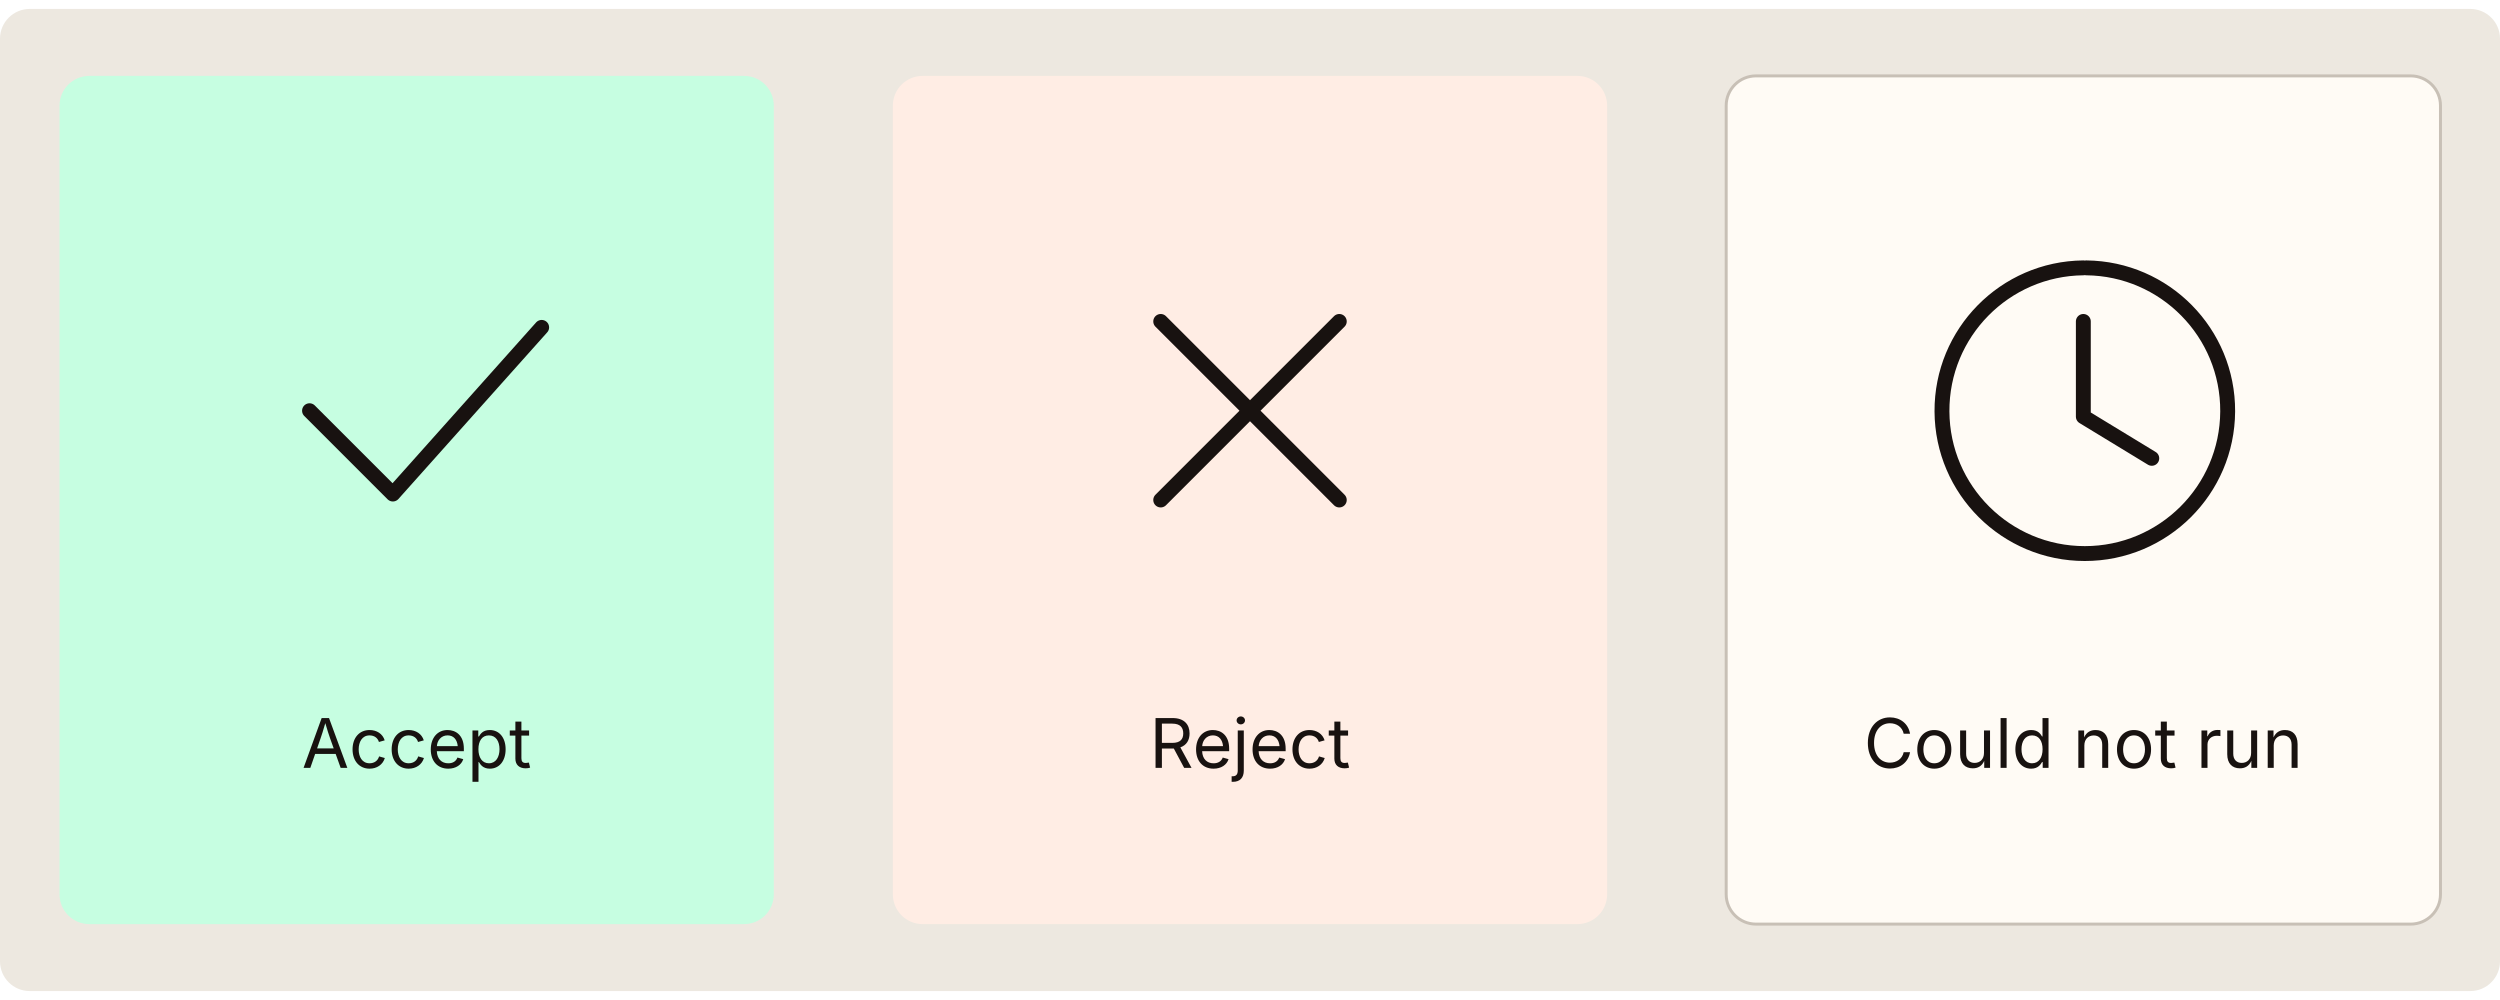
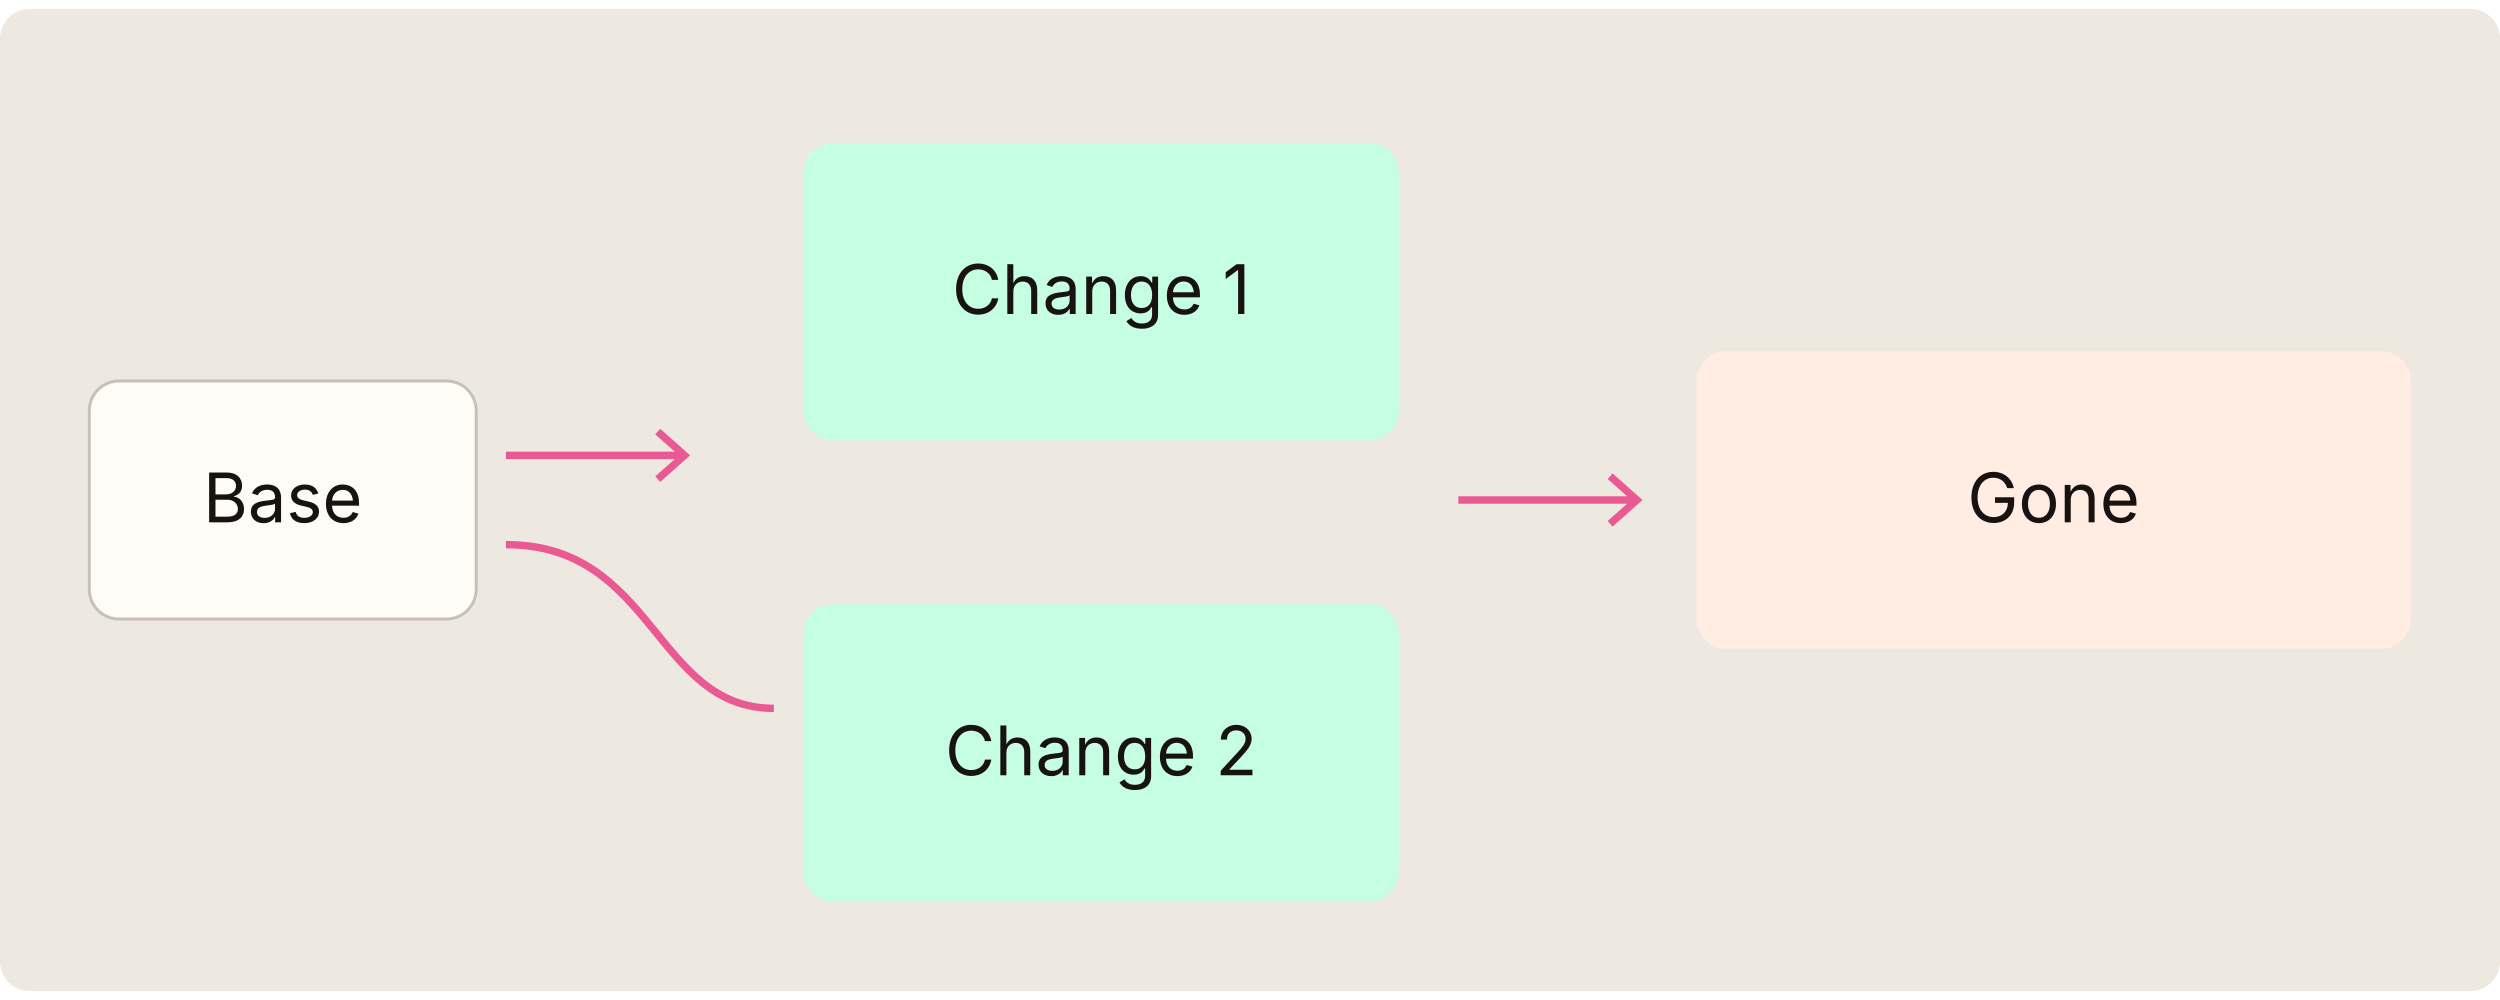
- <svg xmlns="http://www.w3.org/2000/svg" data-slide-visual="" viewBox="0 0 1000 400" role="img" aria-label="Accept, reject or could not run" class="pic" preserveAspectRatio="xMidYMid meet" style="fill: rgb(0, 0, 0); fill-opacity: 1; stroke: none; stroke-width: 1px; stroke-opacity: 1; stroke-linecap: butt; stroke-linejoin: miter; stroke-dasharray: none; font-family: Inter, Arial, sans-serif; font-size: 36px; font-weight: 400; font-style: normal; letter-spacing: normal; text-anchor: start; dominant-baseline: auto;">
+ <svg xmlns="http://www.w3.org/2000/svg" data-slide-visual="" viewBox="0 0 1000 400" role="img" aria-label="Change two erases change one" class="pic" preserveAspectRatio="xMidYMid meet" style="fill: rgb(0, 0, 0); fill-opacity: 1; stroke: none; stroke-width: 1px; stroke-opacity: 1; stroke-linecap: butt; stroke-linejoin: miter; stroke-dasharray: none; font-family: Inter, Arial, sans-serif; font-size: 36px; font-weight: 400; font-style: normal; letter-spacing: normal; text-anchor: start; dominant-baseline: auto;">
  <g transform="translate(0 3.571429) scale(0.5952381)">
    <rect x="0" y="0" width="1680" height="660" rx="20" style="fill: rgb(237, 232, 224); fill-opacity: 1; stroke: none; stroke-width: 1px; stroke-opacity: 1; stroke-linecap: butt; stroke-linejoin: miter; stroke-dasharray: none; font-family: Inter, Arial, sans-serif; font-size: 36px; font-weight: 400; font-style: normal; letter-spacing: normal; text-anchor: start; dominant-baseline: auto;" />
-     <rect x="40" y="45" width="480" height="570" rx="20" style="fill: rgb(198, 254, 225); fill-opacity: 1; stroke: none; stroke-width: 1px; stroke-opacity: 1; stroke-linecap: butt; stroke-linejoin: miter; stroke-dasharray: none; font-family: Inter, Arial, sans-serif; font-size: 36px; font-weight: 400; font-style: normal; letter-spacing: normal; text-anchor: start; dominant-baseline: auto;" />
-     <g transform="translate(280 270) scale(2)" style="fill: rgb(0, 0, 0); fill-opacity: 1; stroke: none; stroke-width: 1px; stroke-opacity: 1; stroke-linecap: butt; stroke-linejoin: miter; stroke-dasharray: none; font-family: Inter, Arial, sans-serif; font-size: 36px; font-weight: 400; font-style: normal; letter-spacing: normal; text-anchor: start; dominant-baseline: auto;">
-       <path d="M-36 0-8 28 42-28" style="fill: none; fill-opacity: 1; stroke: rgb(24, 18, 16); stroke-width: 5px; stroke-opacity: 1; stroke-linecap: round; stroke-linejoin: round; stroke-dasharray: none; font-family: Inter, Arial, sans-serif; font-size: 36px; font-weight: 400; font-style: normal; letter-spacing: normal; text-anchor: start; dominant-baseline: auto;" />
-     </g>
-     <text x="280" y="510" text-anchor="middle" font-size="46" style="fill: rgb(24, 18, 16); fill-opacity: 1; stroke: none; stroke-width: 1px; stroke-opacity: 1; stroke-linecap: butt; stroke-linejoin: miter; stroke-dasharray: none; font-family: Inter, Arial, sans-serif; font-size: 46px; font-weight: 400; font-style: normal; letter-spacing: normal; text-anchor: middle; dominant-baseline: auto;">Accept</text>
-     <rect x="600" y="45" width="480" height="570" rx="20" style="fill: rgb(255, 237, 228); fill-opacity: 1; stroke: none; stroke-width: 1px; stroke-opacity: 1; stroke-linecap: butt; stroke-linejoin: miter; stroke-dasharray: none; font-family: Inter, Arial, sans-serif; font-size: 36px; font-weight: 400; font-style: normal; letter-spacing: normal; text-anchor: start; dominant-baseline: auto;" />
+     <rect x="60" y="250" width="260" height="160" rx="20" style="fill: rgb(255, 251, 245); fill-opacity: 1; stroke: rgb(200, 192, 182); stroke-width: 2px; stroke-opacity: 1; stroke-linecap: butt; stroke-linejoin: miter; stroke-dasharray: none; font-family: Inter, Arial, sans-serif; font-size: 36px; font-weight: 400; font-style: normal; letter-spacing: normal; text-anchor: start; dominant-baseline: auto;" />
+     <text x="190" y="345" text-anchor="middle" font-size="46" style="fill: rgb(24, 18, 16); fill-opacity: 1; stroke: none; stroke-width: 1px; stroke-opacity: 1; stroke-linecap: butt; stroke-linejoin: miter; stroke-dasharray: none; font-family: Inter, Arial, sans-serif; font-size: 46px; font-weight: 400; font-style: normal; letter-spacing: normal; text-anchor: middle; dominant-baseline: auto;">Base</text>
    <g class="step" data-s="1">
-       <g transform="translate(840 270) scale(2)" style="fill: rgb(0, 0, 0); fill-opacity: 1; stroke: none; stroke-width: 1px; stroke-opacity: 1; stroke-linecap: butt; stroke-linejoin: miter; stroke-dasharray: none; font-family: Inter, Arial, sans-serif; font-size: 36px; font-weight: 400; font-style: normal; letter-spacing: normal; text-anchor: start; dominant-baseline: auto;">
-         <path d="M-30-30 30 30 M30-30-30 30" style="fill: none; fill-opacity: 1; stroke: rgb(24, 18, 16); stroke-width: 5px; stroke-opacity: 1; stroke-linecap: round; stroke-linejoin: round; stroke-dasharray: none; font-family: Inter, Arial, sans-serif; font-size: 36px; font-weight: 400; font-style: normal; letter-spacing: normal; text-anchor: start; dominant-baseline: auto;" />
-       </g>
-     </g>
-     <g class="step" data-s="1">
-       <text x="840" y="510" text-anchor="middle" font-size="46" style="fill: rgb(24, 18, 16); fill-opacity: 1; stroke: none; stroke-width: 1px; stroke-opacity: 1; stroke-linecap: butt; stroke-linejoin: miter; stroke-dasharray: none; font-family: Inter, Arial, sans-serif; font-size: 46px; font-weight: 400; font-style: normal; letter-spacing: normal; text-anchor: middle; dominant-baseline: auto;">Reject</text>
-     </g>
-     <rect x="1160" y="45" width="480" height="570" rx="20" style="fill: rgb(255, 251, 245); fill-opacity: 1; stroke: rgb(200, 192, 182); stroke-width: 2px; stroke-opacity: 1; stroke-linecap: butt; stroke-linejoin: miter; stroke-dasharray: none; font-family: Inter, Arial, sans-serif; font-size: 36px; font-weight: 400; font-style: normal; letter-spacing: normal; text-anchor: start; dominant-baseline: auto;" />
-     <g class="step" data-s="2">
-       <g transform="translate(1400 270) scale(2)" style="fill: rgb(0, 0, 0); fill-opacity: 1; stroke: none; stroke-width: 1px; stroke-opacity: 1; stroke-linecap: butt; stroke-linejoin: miter; stroke-dasharray: none; font-family: Inter, Arial, sans-serif; font-size: 36px; font-weight: 400; font-style: normal; letter-spacing: normal; text-anchor: start; dominant-baseline: auto;">
-         <path d="M0-48a48 48 0 1 0 1 0 M0-30v32l23 14" style="fill: none; fill-opacity: 1; stroke: rgb(24, 18, 16); stroke-width: 5px; stroke-opacity: 1; stroke-linecap: round; stroke-linejoin: round; stroke-dasharray: none; font-family: Inter, Arial, sans-serif; font-size: 36px; font-weight: 400; font-style: normal; letter-spacing: normal; text-anchor: start; dominant-baseline: auto;" />
-       </g>
+       <path d="M340 300h120m-18 -16 18 16-18 16" style="fill: none; fill-opacity: 1; stroke: rgb(232, 90, 145); stroke-width: 5px; stroke-opacity: 1; stroke-linecap: butt; stroke-linejoin: miter; stroke-dasharray: none; font-family: Inter, Arial, sans-serif; font-size: 36px; font-weight: 400; font-style: normal; letter-spacing: normal; text-anchor: start; dominant-baseline: auto;" />
    </g>
    <g class="step" data-s="2">
-       <text x="1400" y="510" text-anchor="middle" font-size="46" style="fill: rgb(24, 18, 16); fill-opacity: 1; stroke: none; stroke-width: 1px; stroke-opacity: 1; stroke-linecap: butt; stroke-linejoin: miter; stroke-dasharray: none; font-family: Inter, Arial, sans-serif; font-size: 46px; font-weight: 400; font-style: normal; letter-spacing: normal; text-anchor: middle; dominant-baseline: auto;">Could not run</text>
+       <path d="M340 360C440 360 440 470 520 470" style="fill: none; fill-opacity: 1; stroke: rgb(232, 90, 145); stroke-width: 5px; stroke-opacity: 1; stroke-linecap: butt; stroke-linejoin: miter; stroke-dasharray: none; font-family: Inter, Arial, sans-serif; font-size: 36px; font-weight: 400; font-style: normal; letter-spacing: normal; text-anchor: start; dominant-baseline: auto;" />
+     </g>
+     <rect x="540" y="90" width="400" height="200" rx="20" style="fill: rgb(198, 254, 225); fill-opacity: 1; stroke: none; stroke-width: 1px; stroke-opacity: 1; stroke-linecap: butt; stroke-linejoin: miter; stroke-dasharray: none; font-family: Inter, Arial, sans-serif; font-size: 36px; font-weight: 400; font-style: normal; letter-spacing: normal; text-anchor: start; dominant-baseline: auto;" />
+     <g class="step" data-s="1">
+       <text x="740" y="205" text-anchor="middle" font-size="46" style="fill: rgb(24, 18, 16); fill-opacity: 1; stroke: none; stroke-width: 1px; stroke-opacity: 1; stroke-linecap: butt; stroke-linejoin: miter; stroke-dasharray: none; font-family: Inter, Arial, sans-serif; font-size: 46px; font-weight: 400; font-style: normal; letter-spacing: normal; text-anchor: middle; dominant-baseline: auto;">Change 1</text>
+     </g>
+     <rect x="540" y="400" width="400" height="200" rx="20" style="fill: rgb(198, 254, 225); fill-opacity: 1; stroke: none; stroke-width: 1px; stroke-opacity: 1; stroke-linecap: butt; stroke-linejoin: miter; stroke-dasharray: none; font-family: Inter, Arial, sans-serif; font-size: 36px; font-weight: 400; font-style: normal; letter-spacing: normal; text-anchor: start; dominant-baseline: auto;" />
+     <g class="step" data-s="2">
+       <text x="740" y="515" text-anchor="middle" font-size="46" style="fill: rgb(24, 18, 16); fill-opacity: 1; stroke: none; stroke-width: 1px; stroke-opacity: 1; stroke-linecap: butt; stroke-linejoin: miter; stroke-dasharray: none; font-family: Inter, Arial, sans-serif; font-size: 46px; font-weight: 400; font-style: normal; letter-spacing: normal; text-anchor: middle; dominant-baseline: auto;">Change 2</text>
+     </g>
+     <g class="step" data-s="2">
+       <path d="M980 330h120m-18 -16 18 16-18 16" style="fill: none; fill-opacity: 1; stroke: rgb(232, 90, 145); stroke-width: 5px; stroke-opacity: 1; stroke-linecap: butt; stroke-linejoin: miter; stroke-dasharray: none; font-family: Inter, Arial, sans-serif; font-size: 36px; font-weight: 400; font-style: normal; letter-spacing: normal; text-anchor: start; dominant-baseline: auto;" />
+     </g>
+     <rect x="1140" y="230" width="480" height="200" rx="20" style="fill: rgb(255, 237, 228); fill-opacity: 1; stroke: none; stroke-width: 1px; stroke-opacity: 1; stroke-linecap: butt; stroke-linejoin: miter; stroke-dasharray: none; font-family: Inter, Arial, sans-serif; font-size: 36px; font-weight: 400; font-style: normal; letter-spacing: normal; text-anchor: start; dominant-baseline: auto;" />
+     <g class="step" data-s="3">
+       <text x="1380" y="345" text-anchor="middle" font-size="46" style="fill: rgb(24, 18, 16); fill-opacity: 1; stroke: none; stroke-width: 1px; stroke-opacity: 1; stroke-linecap: butt; stroke-linejoin: miter; stroke-dasharray: none; font-family: Inter, Arial, sans-serif; font-size: 46px; font-weight: 400; font-style: normal; letter-spacing: normal; text-anchor: middle; dominant-baseline: auto;">Gone</text>
    </g>
  </g>
</svg>
